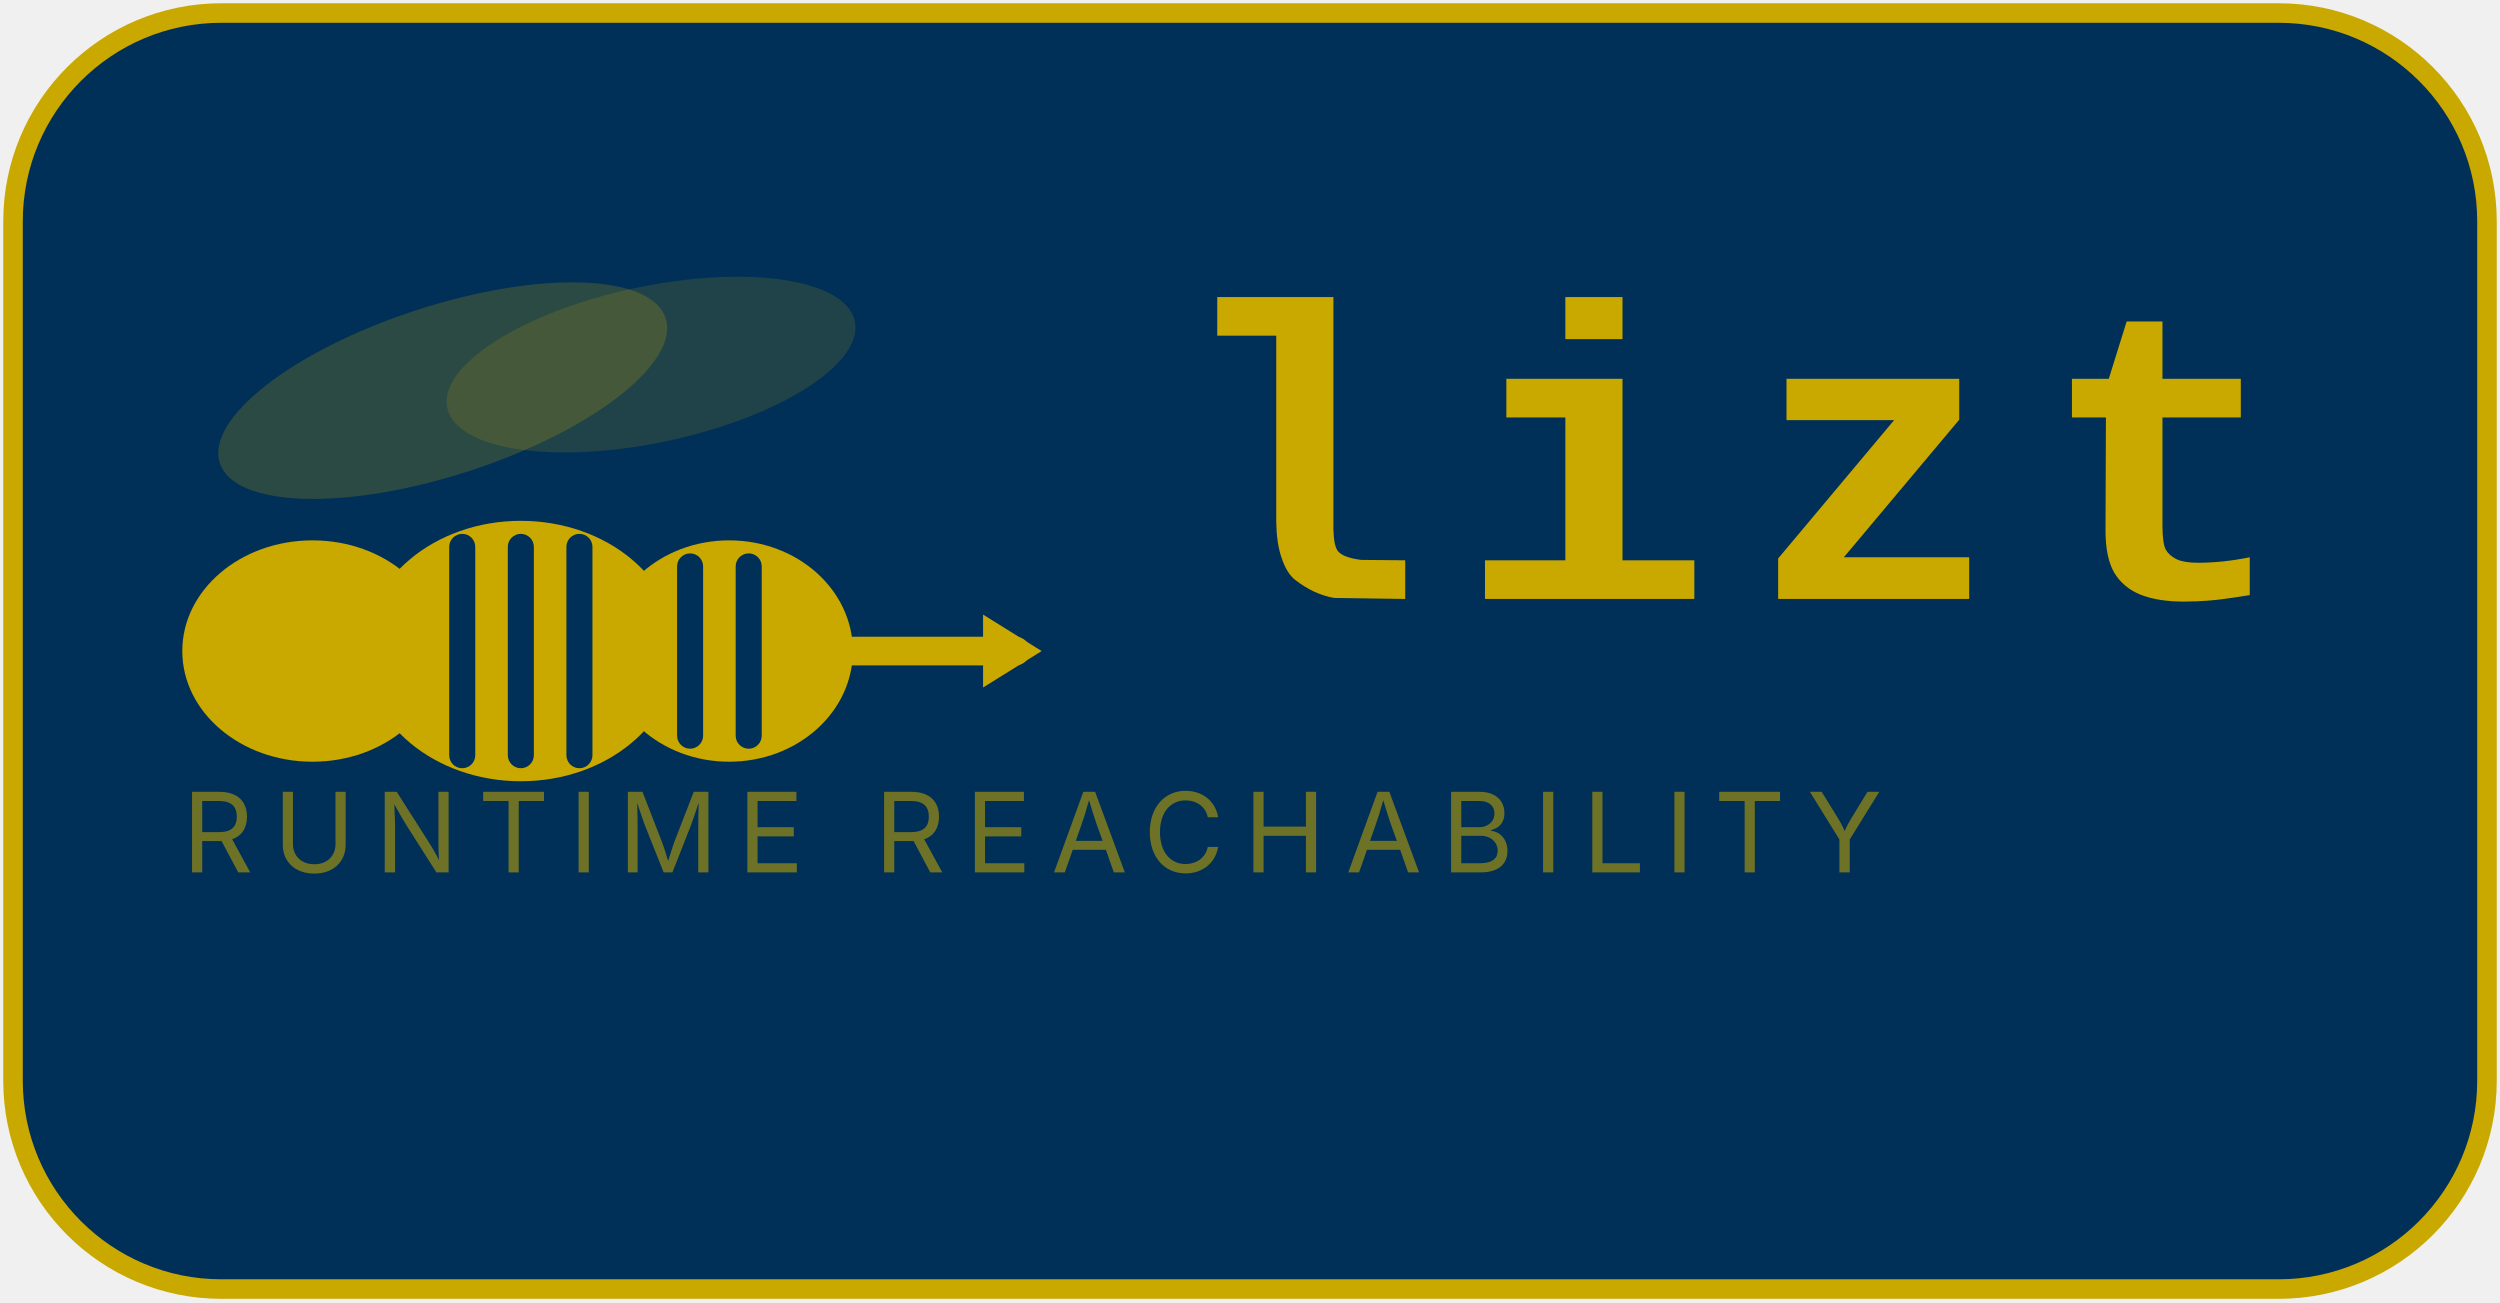
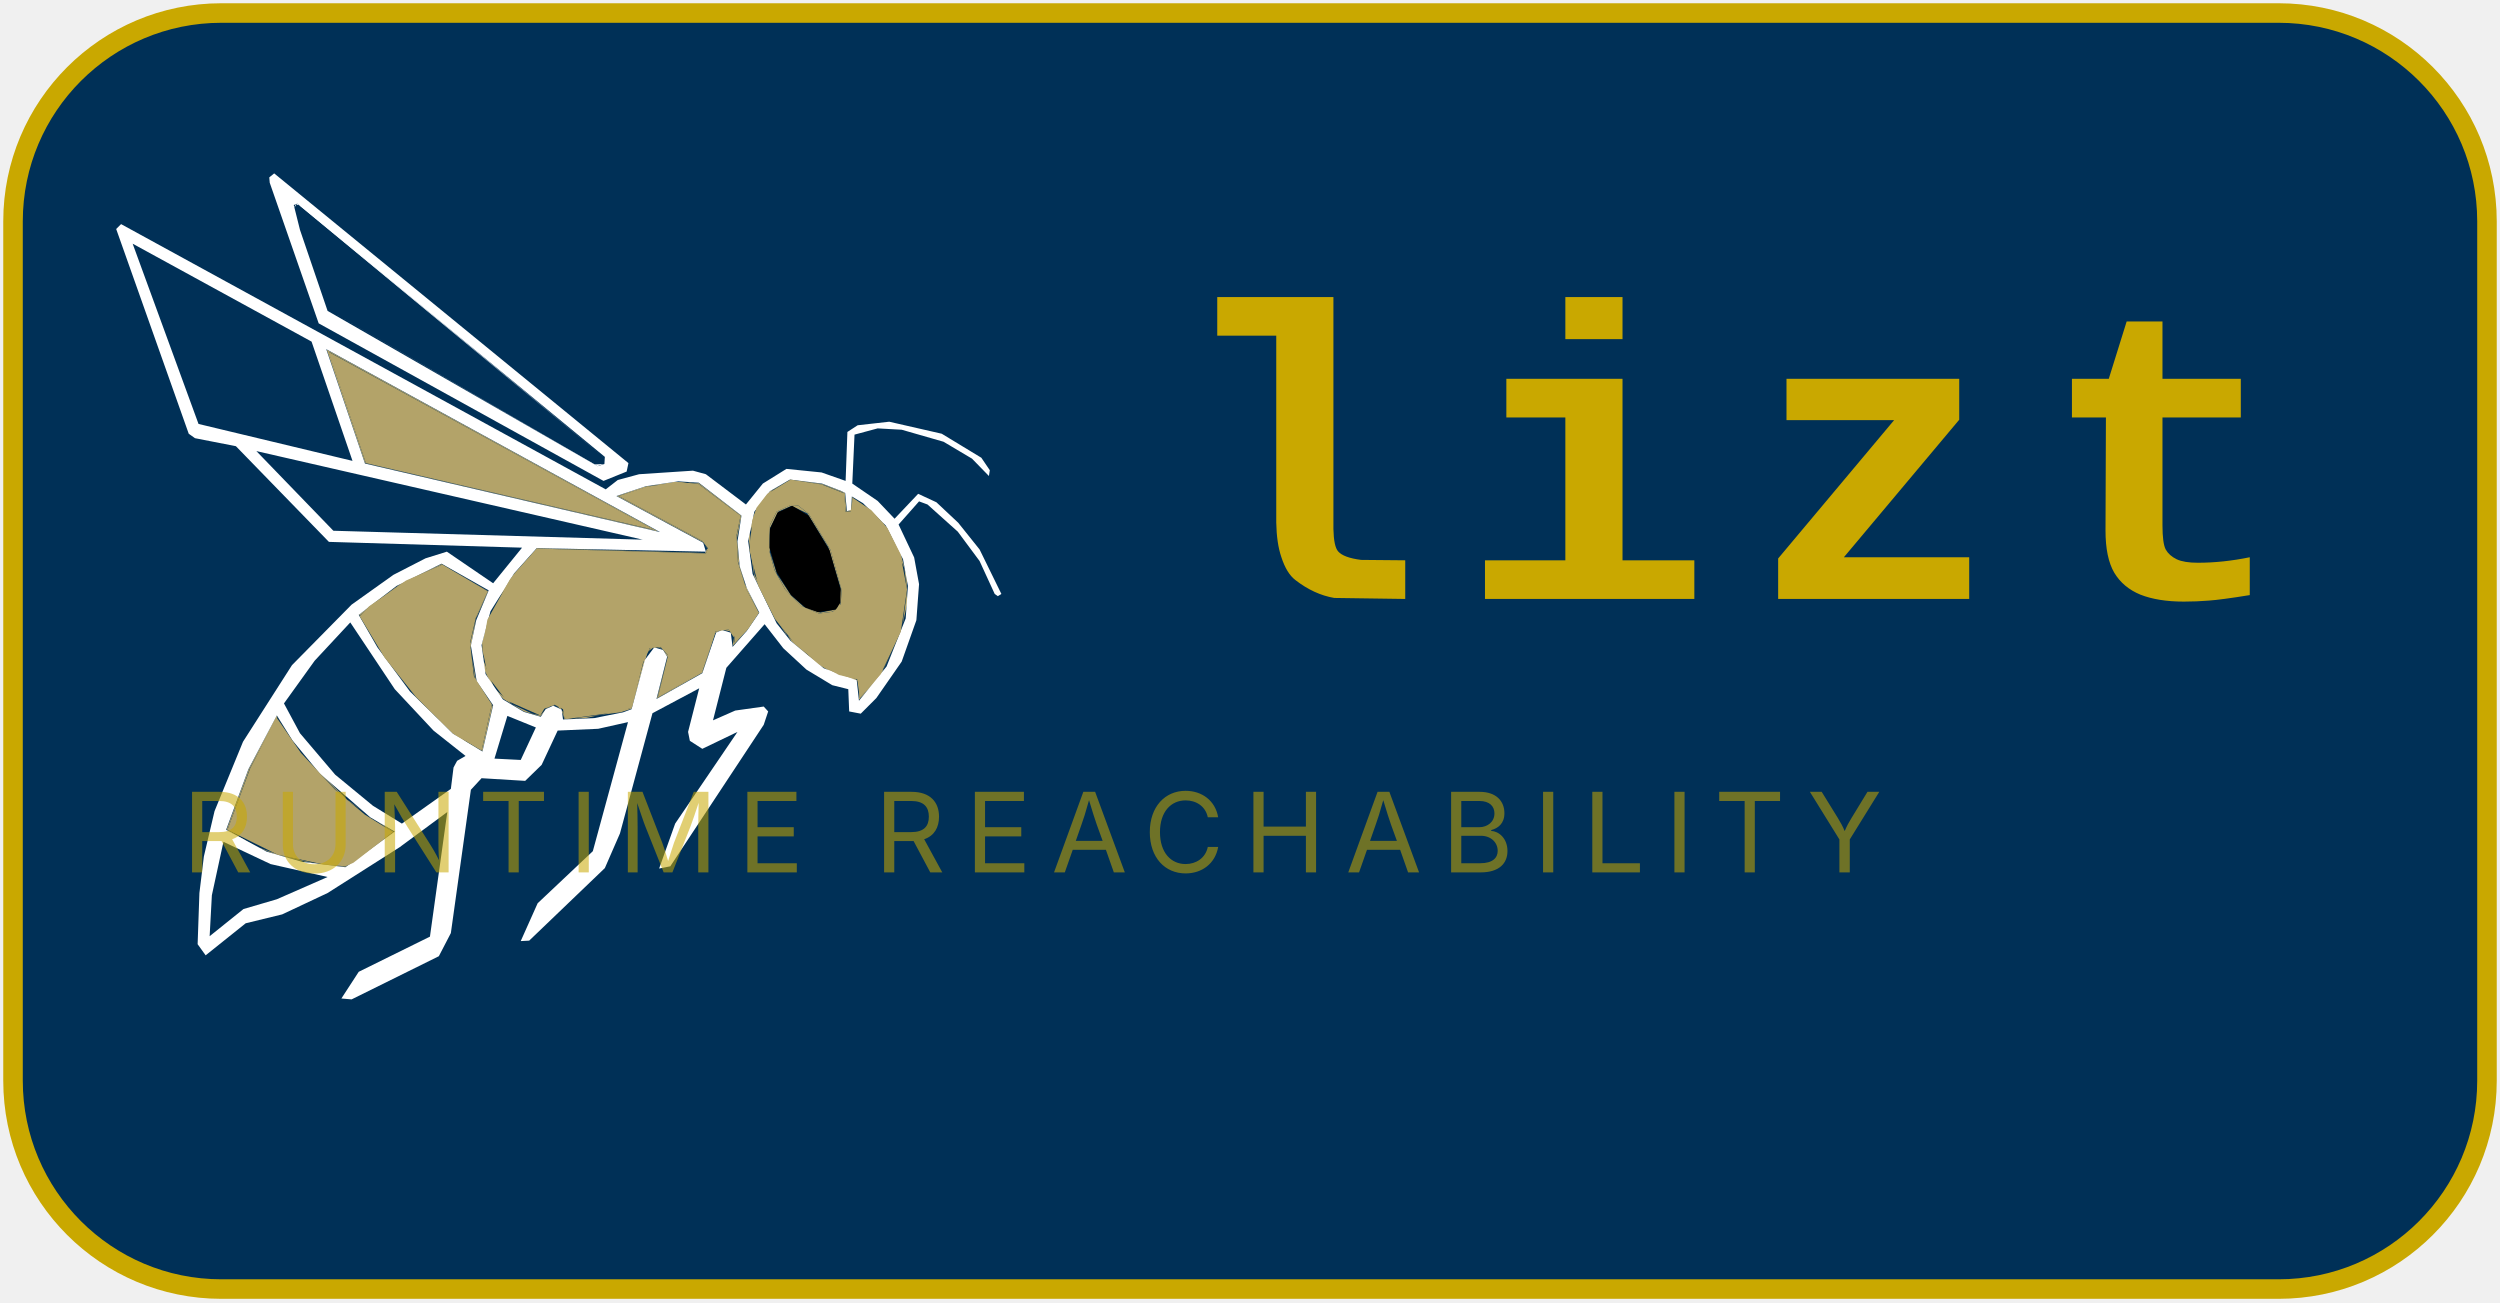
<svg xmlns="http://www.w3.org/2000/svg" width="192" height="100" viewBox="0 0 192 100">
  <rect x="1" y="1" width="190" height="98" rx="16" fill="#003057" stroke="#C9A800" stroke-width="1.5" />
-   <ellipse cx="34" cy="30" rx="18" ry="6.5" fill="#C9A800" opacity="0.22" transform="rotate(-18 34 30)" />
-   <ellipse cx="50" cy="28" rx="16" ry="6" fill="#C9A800" opacity="0.16" transform="rotate(-12 50 28)" />
-   <ellipse cx="24" cy="50" rx="10" ry="8.5" fill="#C9A800" />
-   <ellipse cx="40" cy="50" rx="12" ry="10" fill="#C9A800" />
-   <rect x="34.5" y="41" width="2" height="18" rx="1" fill="#003057" />
-   <rect x="39" y="41" width="2" height="18" rx="1" fill="#003057" />
-   <rect x="43.5" y="41" width="2" height="18" rx="1" fill="#003057" />
-   <ellipse cx="56" cy="50" rx="9.5" ry="8.5" fill="#C9A800" />
-   <rect x="52" y="42.5" width="2" height="15" rx="1" fill="#003057" />
-   <rect x="56.5" y="42.5" width="2" height="15" rx="1" fill="#003057" />
-   <line x1="65" y1="50" x2="78" y2="50" stroke="#C9A800" stroke-width="2.2" stroke-linecap="round" />
-   <path d="M75.5 47.2 L80 50 L75.5 52.8" fill="#C9A800" />
+   <svg x="8" y="10" width="70" height="70" viewBox="0 0 2048 2048">
+     <path fill="#003057" d="M3 3L2048 3L2048 2048L3 2048ZM382 93L367 106L370 124L479 437L1123 792L1177 770L1181 746ZM35 207L23 222L26 237L187 685L206 697L293 713L504 929L931 942L874 1012L773 943L674 981L546 1069L413 1208L306 1377L244 1532L211 1706L206 1830L212 1848L229 1858L323 1784L404 1765L506 1716L678 1607L766 1542L729 1809L571 1887L529 1953L559 1956L755 1859L783 1806L827 1487L851 1459L949 1465L986 1430L1022 1353L1090 1351L1172 1335L1094 1619L970 1737L933 1819L940 1827L958 1825L1127 1664L1163 1580L1235 1314L1332 1262L1307 1360L1314 1378L1352 1393L1411 1363L1281 1555L1243 1661L1275 1658L1485 1340L1496 1305L1490 1293L1414 1302L1373 1320L1402 1209L1485 1117L1521 1164L1577 1216L1629 1248L1668 1257L1670 1309L1698 1317L1744 1274L1797 1194L1832 1084L1832 998L1818 942L1790 887L1833 838L1877 865L1933 927L1974 987L1998 1045L2009 1051L2020 1041L1997 983L1959 924L1868 830L1828 812L1777 867L1727 818L1685 793L1689 685L1734 674L1787 676L1883 702L1953 745L1975 777L1991 780L1992 759L1977 738L1936 704L1886 679L1785 653L1703 656L1667 676L1663 782L1593 761L1534 756L1474 794L1441 836L1347 766L1315 761L1210 768L1158 781L1125 802ZM432 170L1120 734L1121 747L1110 751L501 398ZM70 262L463 478L552 738L215 656ZM354 728L1175 916L518 897ZM552 1112L639 1245L714 1330L802 1403L783 1424L772 1481L668 1553L608 1516L528 1450L442 1350L408 1290L475 1196ZM908 1322L964 1343L932 1411L882 1410ZM269 1605L369 1652L489 1680L404 1718L308 1747L240 1803L246 1720ZM0 0L2048 3L3 3L0 2048ZM382 93L1181 746L1182 764L1122 792L479 436L370 124L367 106ZM381 96L370 105L373 124L482 436L1123 789L1176 767L1179 748ZM434 167L1122 732L1120 751L1110 754L499 400L427 170ZM433 170L501 398L1110 751L1121 747L1120 735ZM34 207L1124 802L1158 781L1210 768L1314 761L1346 766L1440 836L1474 794L1533 757L1592 761L1663 782L1667 676L1702 656L1784 653L1903 686L1977 738L1992 758L1990 780L1975 776L1962 754L1934 731L1883 702L1786 676L1734 674L1689 685L1685 793L1739 828L1776 867L1828 812L1868 830L1959 924L1997 982L2020 1040L2008 1051L1998 1044L1974 987L1933 927L1876 865L1833 838L1790 886L1818 941L1832 998L1832 1084L1797 1194L1743 1273L1698 1317L1670 1308L1668 1257L1620 1244L1576 1216L1521 1164L1484 1117L1402 1208L1373 1320L1414 1302L1490 1293L1496 1304L1485 1340L1274 1658L1256 1665L1243 1660L1281 1554L1411 1362L1352 1393L1328 1389L1314 1378L1307 1360L1332 1262L1235 1314L1163 1580L1127 1664L958 1825L940 1827L933 1818L970 1736L1094 1618L1172 1335L1089 1351L1022 1352L986 1430L948 1465L850 1459L827 1486L783 1806L754 1859L558 1956L529 1952L570 1887L729 1808L766 1542L678 1607L506 1716L404 1765L322 1784L228 1858L212 1848L206 1830L211 1706L244 1532L306 1377L413 1208L546 1069L674 981L772 943L874 1012L931 942L504 929L292 713L206 697L187 684L26 236L23 222ZM35 210L26 220L29 237L190 684L206 694L296 711L499 924L937 940L875 1016L770 945L688 977L550 1069L488 1126L408 1219L308 1380L241 1554L212 1724L209 1833L228 1855L320 1782L393 1766L504 1714L664 1613L770 1535L731 1811L572 1890L531 1951L554 1955L755 1855L780 1806L825 1483L847 1457L947 1463L984 1428L1019 1352L1088 1349L1176 1331L1097 1620L972 1739L935 1823L956 1822L1120 1668L1135 1641L1159 1584L1233 1312L1336 1256L1310 1356L1317 1377L1352 1390L1420 1354L1282 1559L1246 1660L1274 1655L1482 1340L1494 1303L1482 1294L1416 1304L1369 1325L1400 1207L1485 1111L1538 1179L1573 1209L1637 1248L1671 1256L1668 1291L1678 1311L1700 1313L1729 1285L1788 1204L1824 1113L1832 1054L1829 994L1814 939L1787 888L1833 835L1878 862L1920 906L1956 954L2001 1044L2016 1045L2009 1014L1969 943L1923 885L1870 835L1830 814L1776 871L1735 828L1682 795L1687 683L1740 671L1793 674L1887 701L1938 730L1963 751L1978 776L1989 778L1991 766L1975 740L1885 682L1766 654L1693 662L1669 679L1665 786L1590 763L1531 760L1476 796L1442 840L1350 770L1335 766L1284 763L1198 773L1155 785L1126 806ZM66 257L465 476L557 742L213 660ZM71 262L215 657L552 738L463 478ZM344 722L1201 918L514 899ZM355 728L519 897L1175 916ZM554 1107L603 1191L664 1270L748 1358L809 1406L791 1416L778 1478L668 1557L607 1519L525 1452L442 1356L405 1288L485 1179ZM553 1112L475 1196L408 1290L442 1351L528 1451L580 1496L668 1553L772 1481L783 1425L802 1403L714 1330L639 1245ZM908 1317L968 1341L934 1414L878 1412ZM908 1322L882 1410L933 1411L964 1343ZM268 1600L358 1645L498 1679L422 1714L312 1749L238 1809L246 1701ZM269 1605L246 1720L241 1803L309 1747L404 1718L489 1680L369 1652Z" />
+     <path fill="#fefefe" d="M434 165L1124 736L442 169L430 167L427 174ZM440 219L482 350ZM508 406L1102 751L1122 750L1108 755Z" />
+     <path fill="#b1a269" d="M500 493L1246 902L586 748ZM505 498L588 748L1235 898ZM1544 785L1614 795L1664 814L1668 857L1679 852L1680 824L1750 882L1789 948L1803 1002L1805 1062L1794 1110L1804 1036L1798 984L1759 895L1682 826L1680 855L1666 858L1662 815L1616 797ZM1542 786L1503 808L1479 831L1451 902L1461 998L1506 1094L1461 1004L1448 918L1456 874L1472 838L1496 811ZM1282 790L1336 793L1432 866L1422 917L1427 974L1439 1018L1471 1084L1444 1124L1412 1159L1415 1140L1406 1126L1388 1122L1370 1132L1344 1219L1242 1277L1266 1184L1254 1165L1236 1161L1221 1172L1185 1300L1160 1308L1034 1324L1032 1308L1018 1294L1002 1293L980 1317L943 1306L897 1278L872 1250L854 1212L849 1152L862 1100L851 1188L877 1255L917 1290L962 1311L980 1315L1002 1291L1025 1296L1034 1322L1082 1321L1184 1298L1217 1176L1228 1163L1250 1162L1267 1180L1244 1275L1346 1214L1374 1126L1403 1122L1415 1134L1415 1152L1440 1126L1470 1082L1442 1031L1424 968L1421 912L1430 866L1334 794L1316 791L1230 799L1156 822L1344 923L1357 942L1352 951L974 940L882 1055L920 998L973 939L1350 950L1355 940L1346 926L1152 822L1214 801ZM1542 842L1559 843L1583 862L1632 943L1657 1032L1654 1069L1636 1082L1606 1086L1565 1069L1530 1032L1506 987L1494 944L1496 887L1511 857ZM1544 844L1515 857L1495 896L1496 949L1512 998L1544 1046L1572 1071L1609 1084L1647 1076L1655 1029L1627 937L1580 861ZM758 975L863 1036L836 1096L823 1166L835 1234L873 1294L850 1395L798 1367L742 1317L630 1186L744 1318L820 1380L848 1394L871 1290L833 1234L822 1154L837 1091L862 1036L760 976L678 1013L600 1067L575 1090L578 1098L573 1088L672 1015ZM1508 1095L1531 1131L1580 1179L1646 1222L1678 1226L1695 1238L1640 1221L1602 1199L1544 1148ZM1784 1142L1744 1226L1696 1280L1696 1242L1698 1276L1753 1208ZM387 1316L458 1416L389 1319L327 1435L277 1572L342 1610L392 1628L472 1647L542 1654L649 1578L533 1495L458 1418L551 1509L652 1578L542 1655L474 1649L384 1627L325 1604L275 1572L324 1437Z" />
+     <path fill="#ffffff" d="M382 97L1178 748L1174 767L1122 788L482 434L372 118L371 106ZM434 165L426 168L440 224L502 406L1109 755L1124 750L1125 734ZM38 211L1127 807L1154 786L1202 773L1323 765L1352 773L1442 841L1480 794L1533 761L1612 769L1666 788L1670 678L1693 663L1764 655L1882 682L1971 736L1990 764L1988 777L1950 738L1886 700L1792 673L1738 670L1686 684L1681 794L1738 833L1776 873L1829 817L1870 836L1919 882L1967 942L2016 1042L2008 1047L2001 1042L1967 968L1918 902L1850 841L1831 834L1785 886L1820 960L1831 1020L1825 1101L1792 1194L1735 1276L1700 1311L1674 1306L1672 1256L1636 1247L1578 1212L1526 1164L1484 1110L1398 1208L1368 1326L1418 1304L1482 1295L1492 1306L1482 1336L1272 1654L1247 1659L1283 1558L1423 1352L1344 1390L1316 1372L1312 1352L1337 1254L1232 1310L1159 1580L1125 1658L955 1821L936 1822L974 1737L1098 1620L1177 1330L1110 1345L1019 1349L983 1426L946 1462L848 1456L824 1482L779 1804L752 1856L556 1953L533 1951L572 1891L732 1812L771 1532L664 1611L502 1714L400 1762L318 1782L228 1854L210 1829L214 1714L224 1632L248 1530L312 1374L422 1202L556 1066L650 999L722 962L770 947L874 1018L939 938L505 925L296 710L204 692L190 682L27 222ZM64 255L212 660L558 743L466 475ZM499 492L586 749L1249 903ZM342 721L515 900L1210 920ZM1541 785L1496 811L1461 857L1447 923L1457 997L1511 1108L1542 1147L1617 1209L1691 1236L1696 1282L1758 1205L1801 1097L1806 1024L1795 964L1756 888L1705 838L1680 823L1678 853L1669 856L1665 815L1657 811L1613 794ZM1290 789L1217 800L1151 822L1346 927L1352 947L972 939L921 996L868 1081L848 1157L857 1222L896 1279L943 1307L981 1318L992 1301L1009 1293L1028 1302L1031 1324L1101 1321L1166 1308L1185 1301L1215 1190L1236 1162L1256 1168L1265 1183L1241 1278L1344 1220L1375 1129L1388 1123L1408 1129L1412 1161L1444 1125L1472 1084L1444 1029L1428 980L1423 924L1432 866L1336 792ZM758 974L657 1024L572 1089L614 1162L687 1261L784 1356L850 1396L874 1292L837 1238L824 1158L836 1101L864 1034ZM553 1106L473 1192L404 1288L440 1355L519 1448L604 1518L669 1558L779 1480L785 1432L793 1417L812 1406L740 1349L653 1256ZM388 1315L324 1436L274 1572L365 1621L445 1644L542 1656L653 1576L598 1544L484 1445L423 1371ZM906 1316L877 1412L936 1415L970 1342ZM268 1599L242 1719L237 1811L313 1750L388 1728L502 1678L374 1649Z" />
+     <path fill="#b3a369" d="M504 498L1236 898L588 748ZM1542 785L1612 796L1663 816L1666 858L1678 856L1682 826L1724 854L1760 894L1789 952L1804 1032L1790 1127L1745 1222L1698 1276L1692 1234L1651 1224L1606 1200L1552 1154L1507 1098L1470 1024L1450 944L1456 878L1466 848L1490 817ZM1543 842L1511 857L1496 887L1494 944L1506 988L1530 1032L1566 1069L1606 1086L1637 1082L1655 1065L1657 1033L1632 943L1583 862L1559 843ZM1286 791L1334 794L1430 866L1421 910L1424 970L1443 1032L1471 1084L1448 1119L1416 1153L1416 1138L1403 1122L1374 1126L1344 1217L1244 1275L1267 1180L1250 1161L1226 1164L1211 1196L1186 1297L1162 1306L1040 1323L1034 1322L1031 1301L1012 1291L989 1300L980 1315L903 1281L862 1227L850 1166L861 1100L912 1009L972 940L1352 951L1357 940L1344 923L1156 822L1220 801ZM760 976L862 1036L835 1096L822 1152L831 1228L871 1290L848 1394L784 1356L701 1274L630 1185L574 1092L595 1070L678 1012ZM387 1319L442 1399L518 1481L586 1538L649 1577L560 1646L542 1654L494 1650L390 1628L277 1572L328 1434Z" />
+     <path fill="#000000" d="M1546 844L1583 866L1630 944L1655 1032L1654 1062L1644 1077L1604 1083L1576 1073L1543 1044L1511 993L1495 938L1496 896L1513 859Z" />
+   </svg>
  <text x="90" y="46" font-family="ui-monospace, 'SF Mono', 'Menlo', 'Consolas', 'Courier New', monospace" font-size="32" font-weight="700" letter-spacing="3" fill="#C9A800">lizt</text>
  <text x="14" y="67" text-anchor="start" font-family="system-ui, -apple-system, sans-serif" font-size="8.5" letter-spacing="1.5" fill="#C9A800" opacity="0.55">RUNTIME REACHABILITY</text>
</svg>
